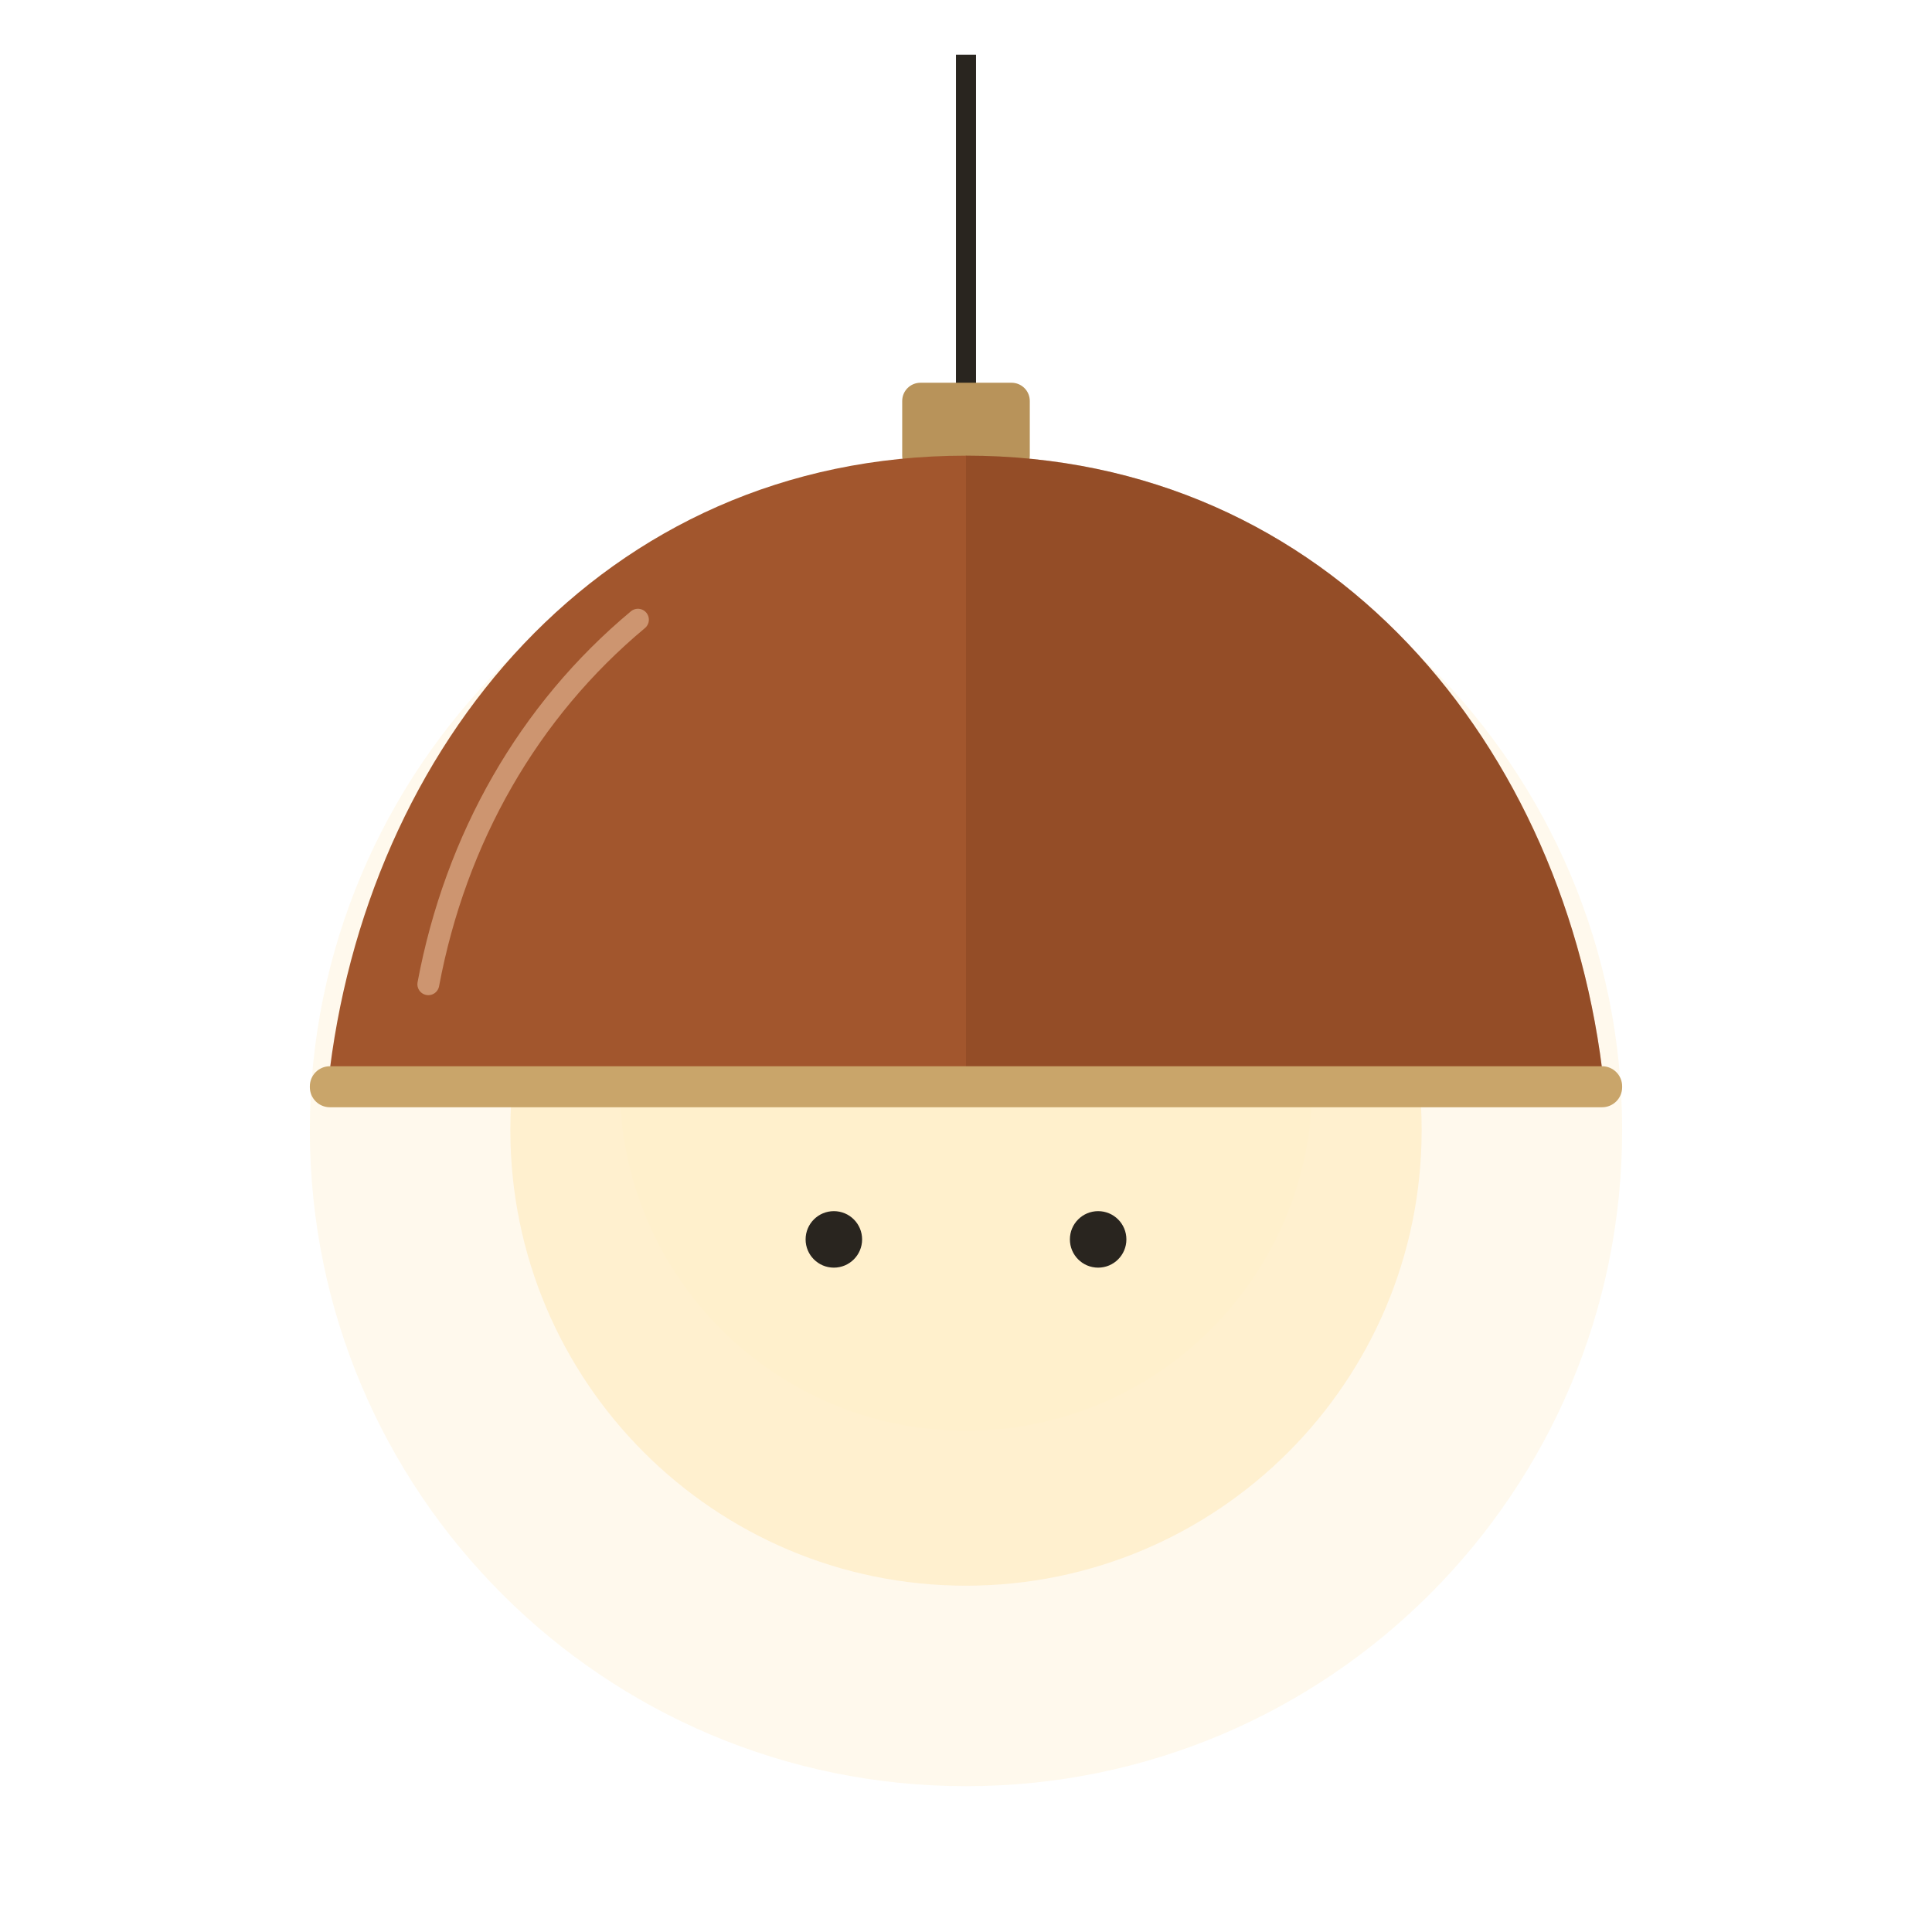
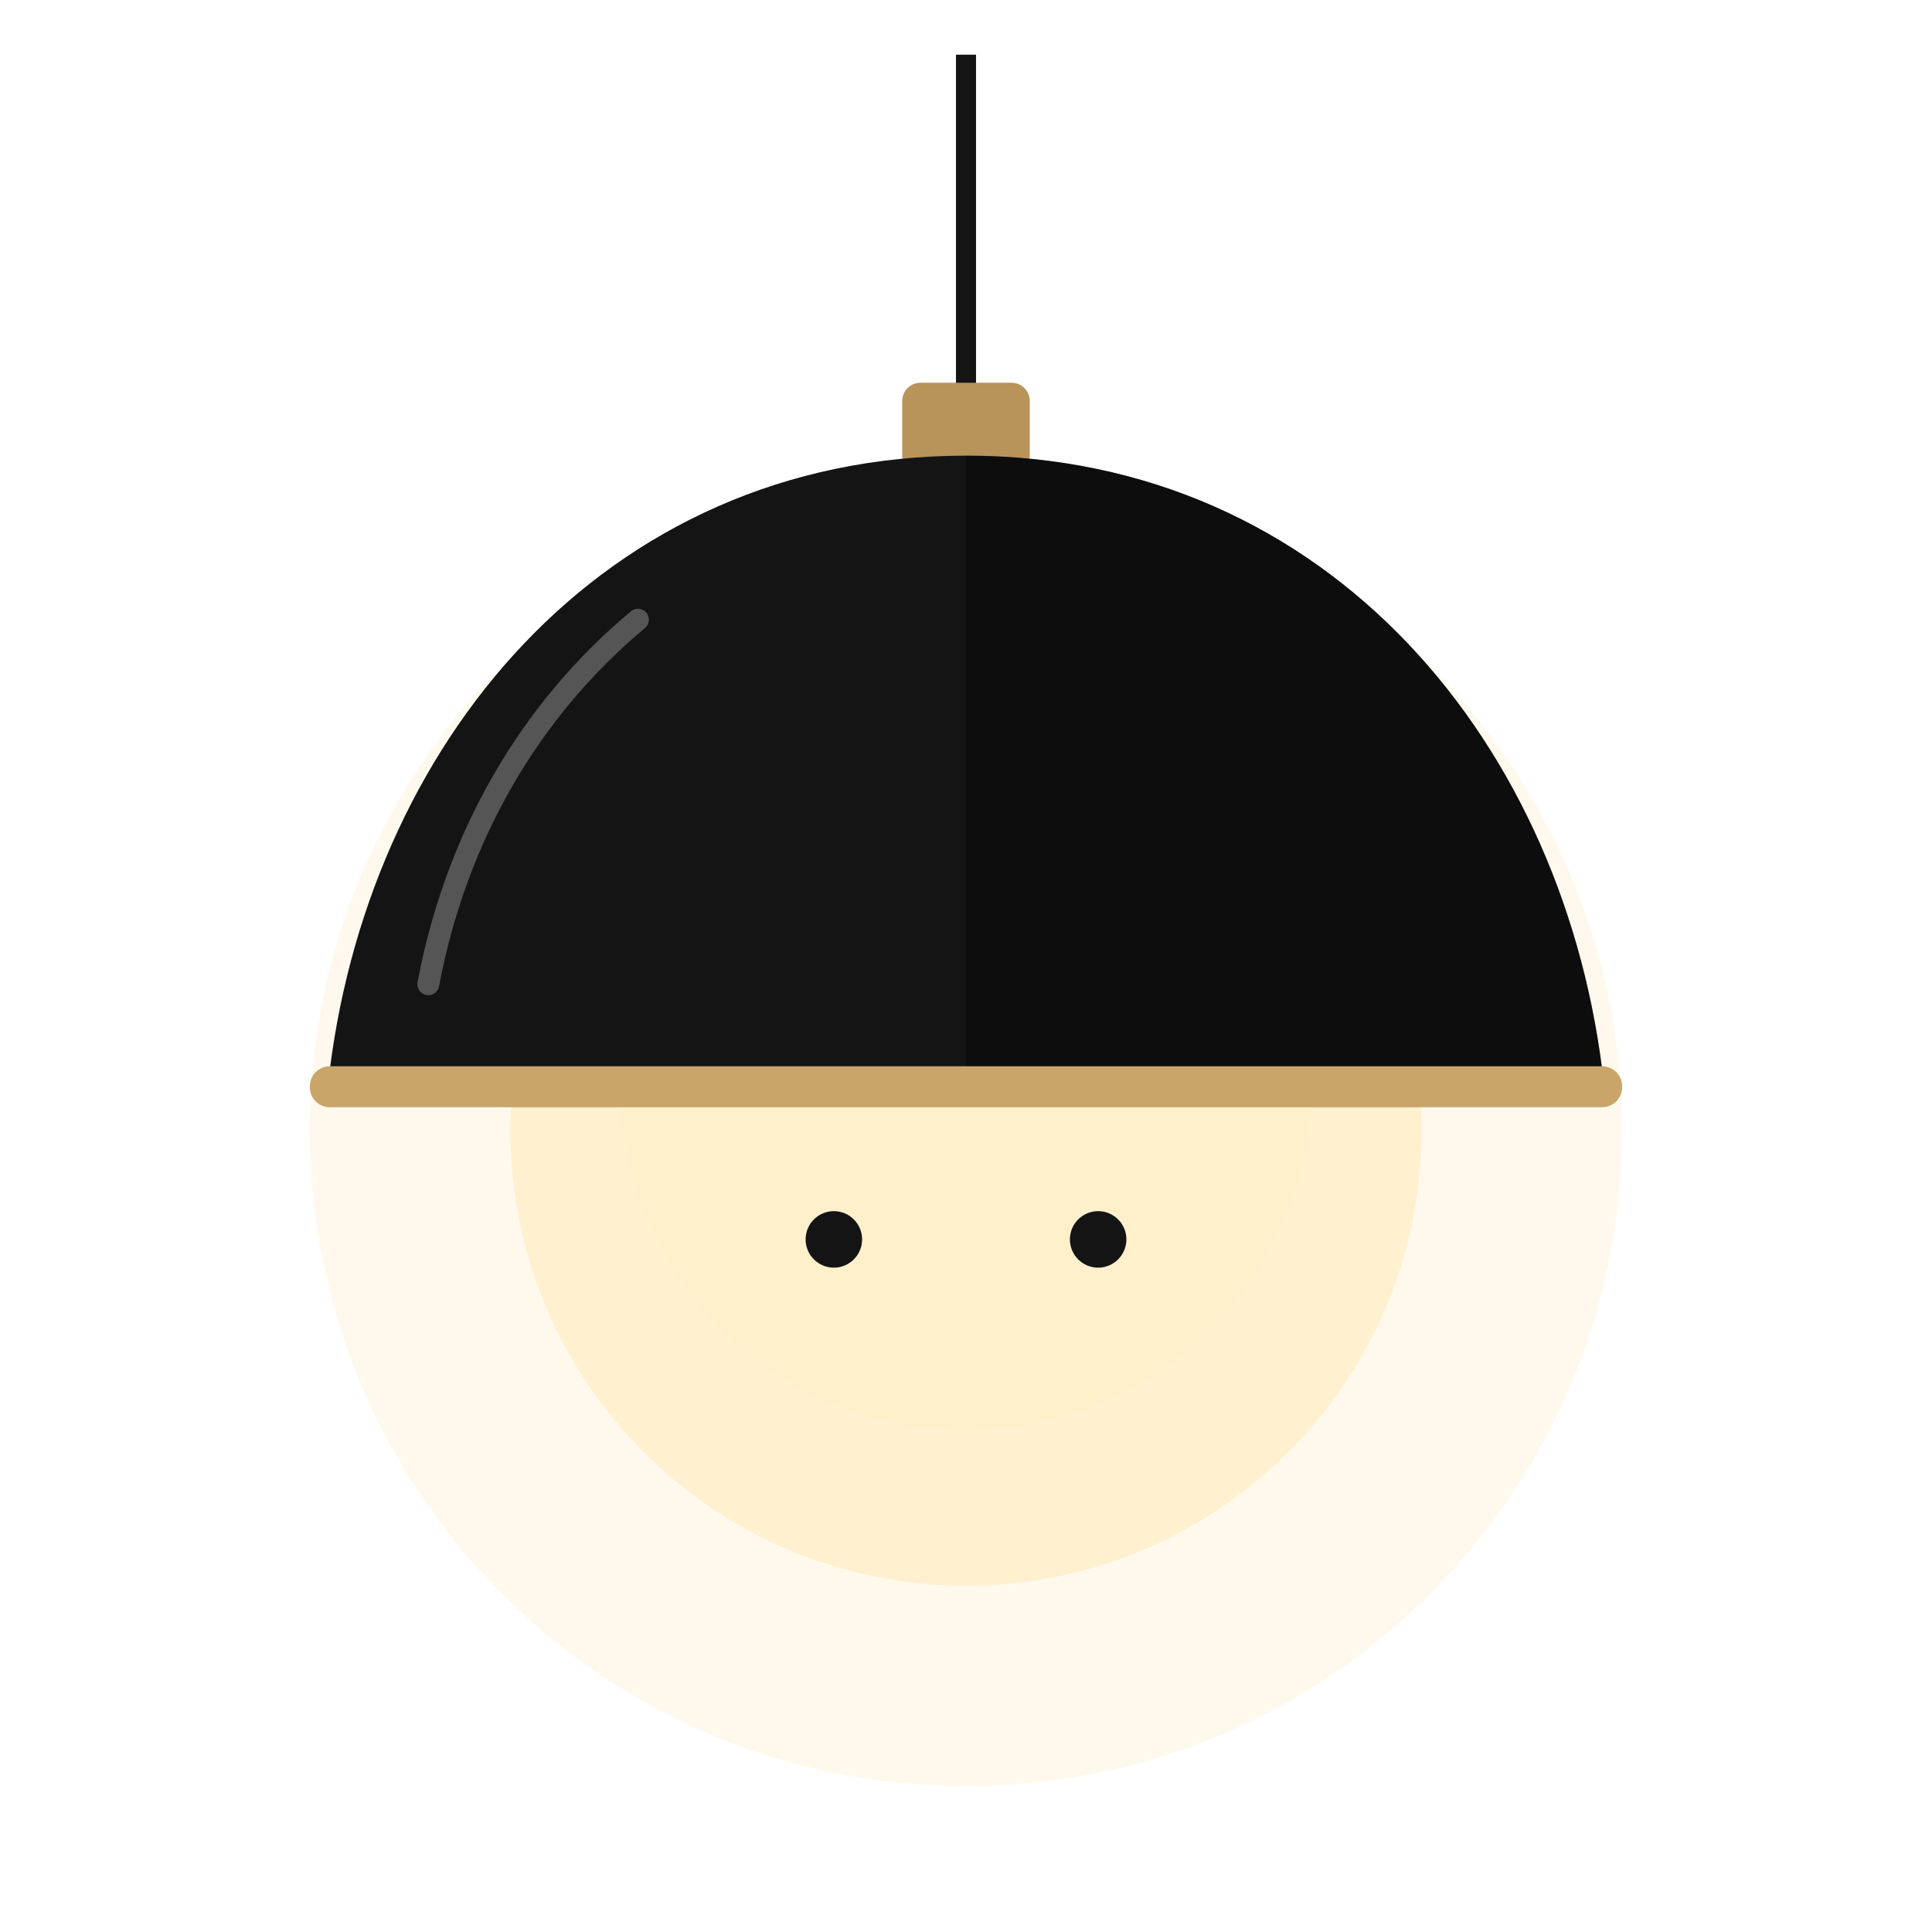
<svg xmlns="http://www.w3.org/2000/svg" viewBox="-6 -6 212 212" role="img" aria-label="回家之前 吉祥物亮亮（候選）">
  <circle cx="100" cy="118" r="72" fill="#ffd98a" opacity="0.16" />
  <circle cx="100" cy="118" r="50" fill="#ffd98a" opacity="0.3" />
-   <path d="M100 0v40" stroke="#29251f" stroke-width="2.2" />
+   <path d="M100 0v40" stroke="#141414" stroke-width="2.2" />
  <rect x="93" y="36" width="14" height="10" rx="2" fill="#b8935a" />
  <path d="M62 113a38 38 0 0 0 76 0Z" fill="#fff0cc" />
-   <path d="M100 44C60 44 34 76 30 113H170C166 76 140 44 100 44Z" fill="#a2562d" />
-   <path d="M100 44C140 44 166 76 170 113H100Z" fill="#6f3518" opacity=".28" />
-   <path d="M64 62C52 72 44 86 41 102" fill="none" stroke="#f0c9a8" stroke-width="2.4" stroke-linecap="round" opacity=".55" />
+   <path d="M100 44C60 44 34 76 30 113H170C166 76 140 44 100 44Z" fill="#141414" />
+   <path d="M100 44C140 44 166 76 170 113H100Z" fill="#000000" opacity=".35" />
+   <path d="M64 62C52 72 44 86 41 102" fill="none" stroke="#8a8a8a" stroke-width="2.4" stroke-linecap="round" opacity=".55" />
  <rect x="28" y="111" width="144" height="4.500" rx="2.200" fill="#c9a56a" />
-   <circle cx="85.500" cy="130" r="3.1" fill="#29251f" />
-   <circle cx="114.500" cy="130" r="3.1" fill="#29251f" />
+   <circle cx="85.500" cy="130" r="3.1" fill="#141414" />
+   <circle cx="114.500" cy="130" r="3.1" fill="#141414" />
</svg>
